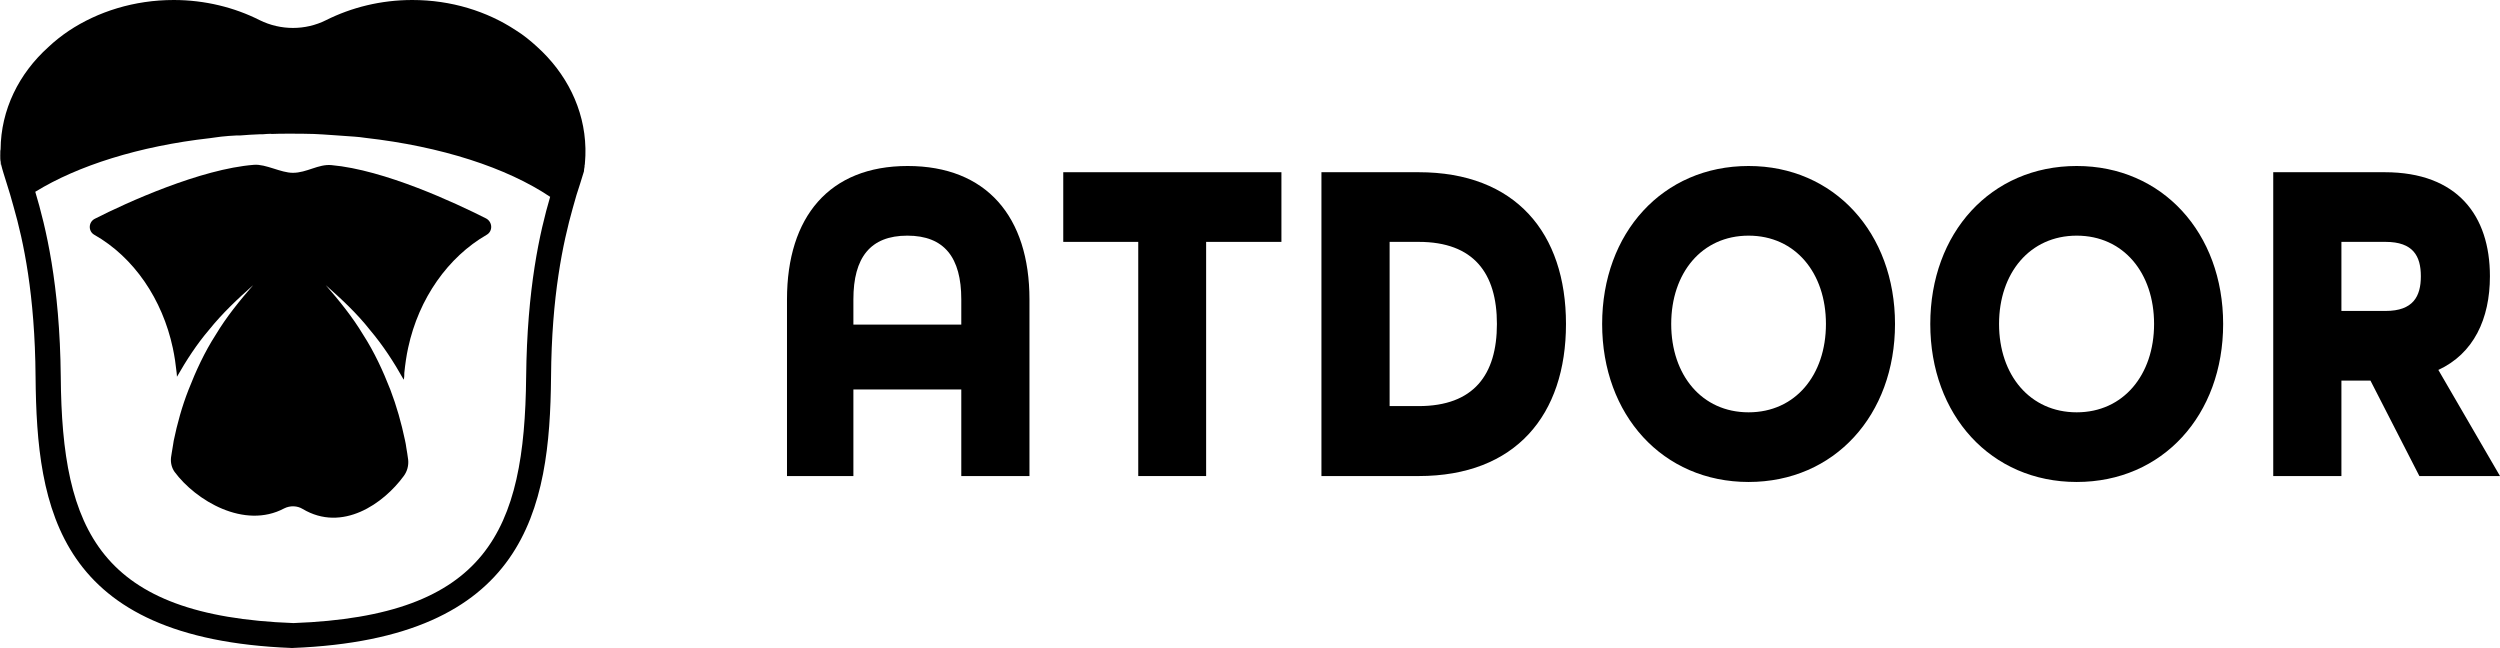
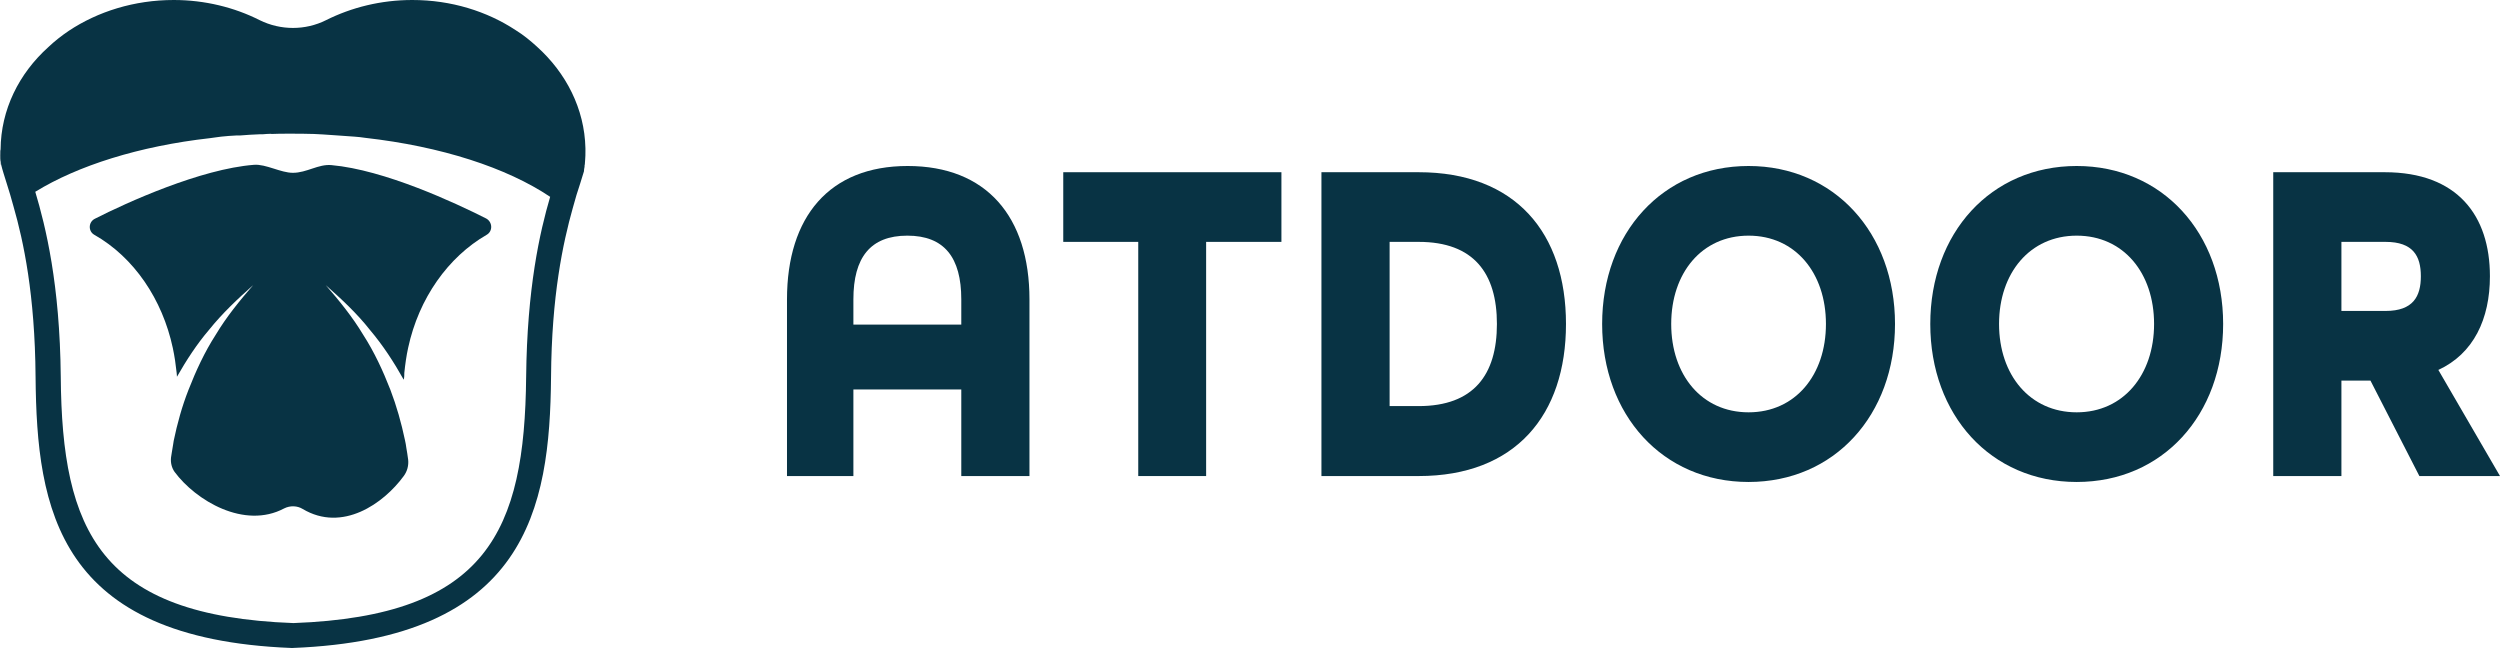
<svg xmlns="http://www.w3.org/2000/svg" id="Layer_2" data-name="Layer 2" viewBox="0 0 84.34 21.86">
  <defs>
    <style>
      .cls-1 {
+ fill: #083344;
        stroke-width: 0px;
      }
    </style>
  </defs>
  <g id="Layer_1-2" data-name="Layer 1">
    <g>
      <g>
        <path class="cls-1" d="M30.62,5.6c-2.64,0-4.07,1.71-4.07,4.5v5.96h2.24v-2.92h3.64v2.92h2.3v-5.96c0-2.79-1.45-4.5-4.11-4.5ZM32.43,10.95h-3.64v-.85c0-1.41.57-2.15,1.82-2.15s1.82.74,1.82,2.15v.85Z" />
        <path class="cls-1" d="M35.87,5.81v2.35h2.53v7.9h2.29v-7.9h2.54v-2.35h-7.36Z" />
        <path class="cls-1" d="M47.86,5.81h-3.28v10.25h3.28c3.27,0,4.97-2.06,4.97-5.13s-1.7-5.12-4.97-5.12ZM47.86,13.7h-.98v-5.54h.98c1.86,0,2.64,1.06,2.64,2.77s-.78,2.77-2.64,2.77Z" />
        <path class="cls-1" d="M58.99,5.6c-2.9,0-4.94,2.26-4.94,5.33s2.04,5.33,4.94,5.33,4.94-2.26,4.94-5.33-2.05-5.33-4.94-5.33ZM58.99,13.91c-1.58,0-2.61-1.26-2.61-2.98s1.03-2.98,2.61-2.98,2.61,1.26,2.61,2.98-1.03,2.98-2.61,2.98Z" />
        <path class="cls-1" d="M70.06,5.6c-2.9,0-4.94,2.26-4.94,5.33s2.04,5.33,4.94,5.33,4.94-2.26,4.94-5.33-2.05-5.33-4.94-5.33ZM70.06,13.91c-1.58,0-2.62-1.26-2.62-2.98s1.04-2.98,2.62-2.98,2.61,1.26,2.61,2.98-1.04,2.98-2.61,2.98Z" />
        <path class="cls-1" d="M82.26,12.48c1.19-.55,1.74-1.72,1.74-3.16,0-2.04-1.09-3.51-3.55-3.51h-3.76v10.25h2.3v-3.22h.98l1.65,3.22h2.72l-2.08-3.58ZM80.48,10.49h-1.49v-2.33h1.49c.93,0,1.19.48,1.19,1.16s-.26,1.17-1.19,1.17Z" />
      </g>
      <g>
        <path class="cls-1" d="M9.13,4.5h-.01l-.26.02c.1-.01.19-.01.28-.01,0,0,0,0,0-.01ZM9.13,4.5h-.01l-.26.02c.1-.01.19-.01.28-.01,0,0,0,0,0-.01Z" />
        <path class="cls-1" d="M.03,5.4s-.01-.06-.01-.09c0-.06-.01-.11-.01-.17-.02.12,0,.25.03.42-.01-.05-.01-.1-.01-.16ZM9.13,4.5h-.01l-.26.02c.1-.01.19-.01.28-.01,0,0,0,0,0-.01Z" />
        <path class="cls-1" d="M18.11,1.57c-.22-.2-.45-.39-.71-.55-.97-.64-2.18-1.02-3.49-1.02-1.06,0-2.05.25-2.91.68-.7.35-1.53.35-2.24,0-.85-.43-1.85-.68-2.9-.68-1.33,0-2.56.39-3.54,1.04-.25.17-.48.35-.69.55C.64,2.48.03,3.7.02,5.04c-.01.03-.01.06-.01.1,0,.06.01.11.01.17,0,.03,0,.06.01.09,0,.06,0,.11.01.16.04.17.11.38.19.64.07.22.15.48.23.78.33,1.15.72,2.95.74,5.74.04,4.46.74,8.83,8.63,9.14h.04c7.89-.31,8.68-4.68,8.72-9.14.01-1.38.11-2.51.25-3.44.14-.94.32-1.68.48-2.25.09-.33.17-.6.25-.83.05-.16.09-.3.13-.42,0-.05.01-.1.02-.15,0-.03,0-.06.01-.09,0-.05.01-.1.01-.14.01-.1.01-.2.01-.3v-.1c-.03-1.33-.65-2.54-1.64-3.43ZM17.75,12.71c-.05,5.2-1.31,8.07-7.85,8.31-6.54-.24-7.81-3.11-7.85-8.31-.03-3.13-.51-5.07-.86-6.24,1.43-.88,3.5-1.54,5.9-1.81.12-.02.24-.03.37-.05.17-.02.34-.03.52-.04.04,0,.08,0,.12,0,.22-.02.44-.03.66-.04h.1l.26-.02h.03s0,.01-.01.01c.2-.01.41-.01.61-.01.29,0,.57,0,.85.01.29.01,1.04.07,1.36.09.12.01.24.02.36.04,2.57.29,4.78,1.01,6.24,1.99-.35,1.19-.78,3.09-.81,6.08Z" />
        <path class="cls-1" d="M9.13,4.5s0,.01,0,.01t.01-.01h-.02Z" />
        <path class="cls-1" d="M16.42,7.92c-1.3.75-2.29,2.14-2.65,3.81-.06.27-.1.56-.13.85,0,.08,0,.15-.02.23-.33-.59-.7-1.16-1.14-1.68-.44-.56-.97-1.05-1.49-1.51.46.53.9,1.07,1.26,1.67.38.59.67,1.22.92,1.86.21.55.37,1.12.49,1.69.02.09.04.19.05.28.02.1.04.25.06.39.02.19-.03.39-.15.55-.68.93-2.07,1.91-3.41,1.11-.18-.11-.42-.12-.62-.02-1.35.72-2.99-.27-3.7-1.23-.1-.14-.14-.32-.12-.49.02-.1.03-.22.05-.31.01-.08.03-.16.04-.25.12-.58.28-1.16.5-1.72.25-.64.54-1.27.92-1.86.36-.6.8-1.14,1.26-1.67-.52.46-1.04.95-1.49,1.51-.41.48-.76,1.02-1.08,1.58,0-.05-.01-.09-.01-.13-.03-.28-.07-.56-.13-.84-.35-1.64-1.31-3.06-2.65-3.82-.21-.12-.2-.43.02-.54,1.08-.55,3.57-1.68,5.37-1.82.4-.03.9.27,1.31.27.47,0,.86-.3,1.3-.26,1.79.16,4.17,1.27,5.22,1.8.22.12.23.43.02.55Z" />
        <path class="cls-1" d="M.04,5.56C0,5.39,0,5.26,0,5.14c0,.06.01.11.01.17,0,.03,0,.06.01.09,0,.06,0,.11.01.16Z" />
      </g>
    </g>
  </g>
</svg>
